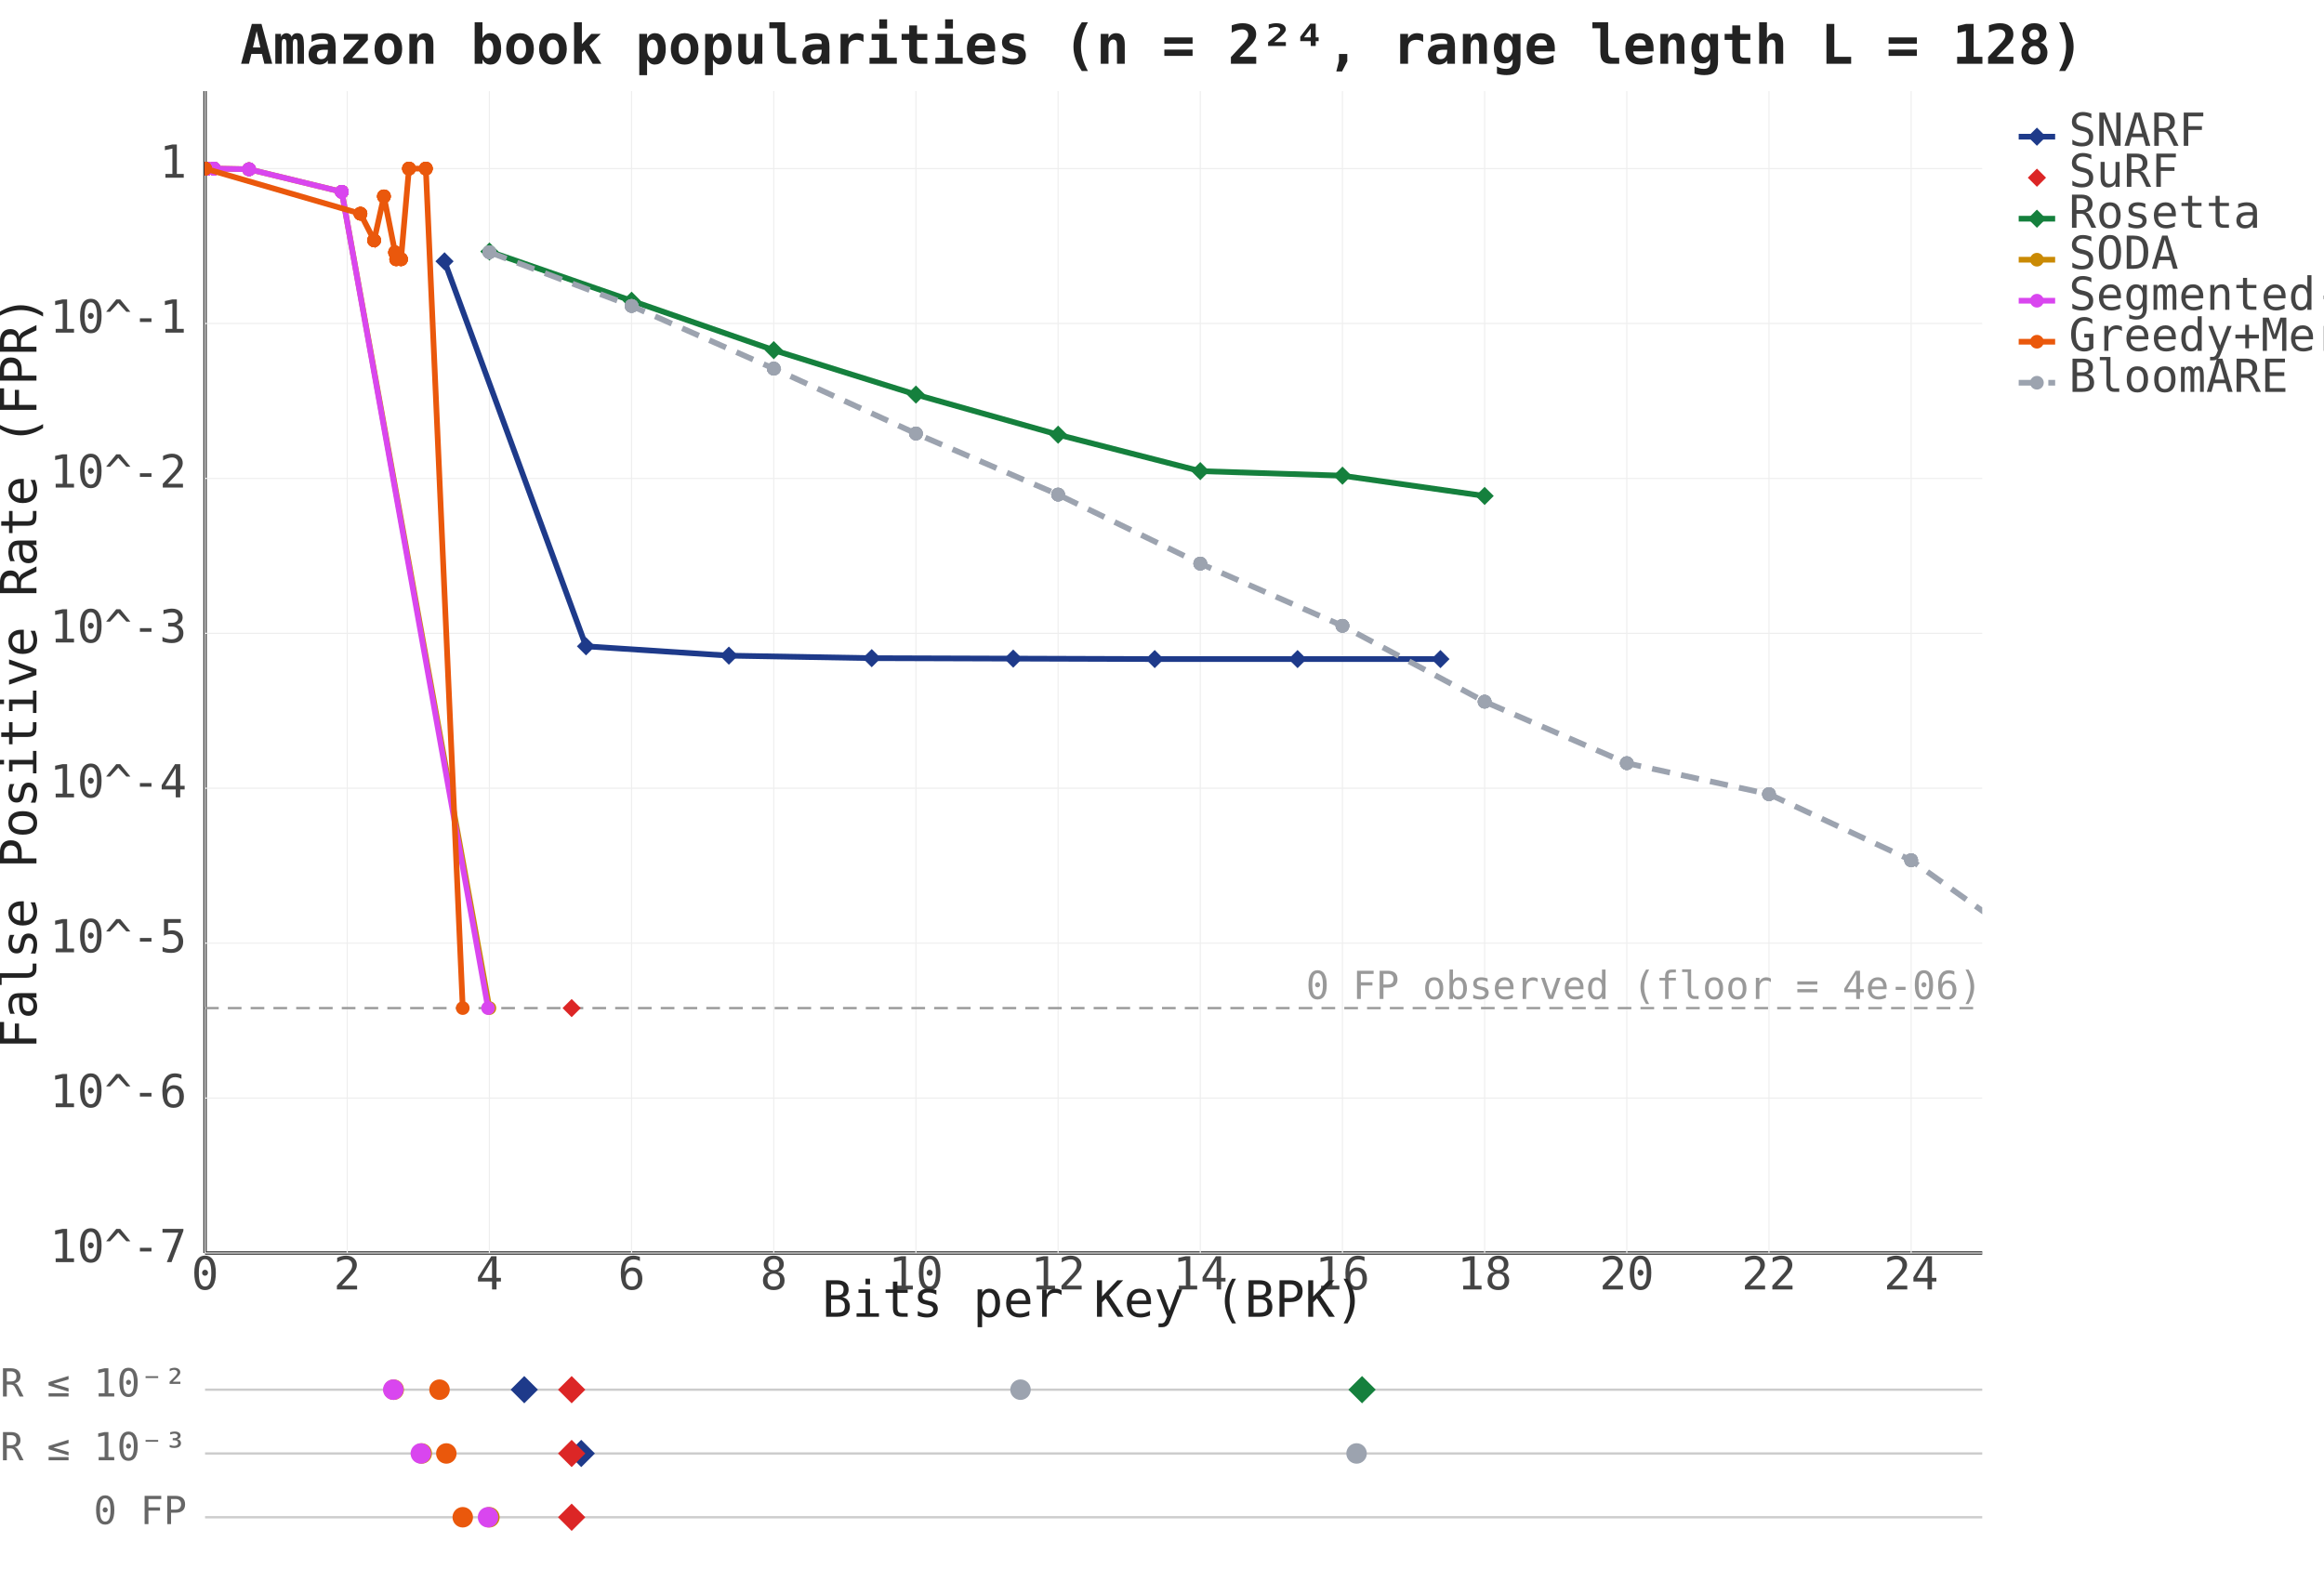
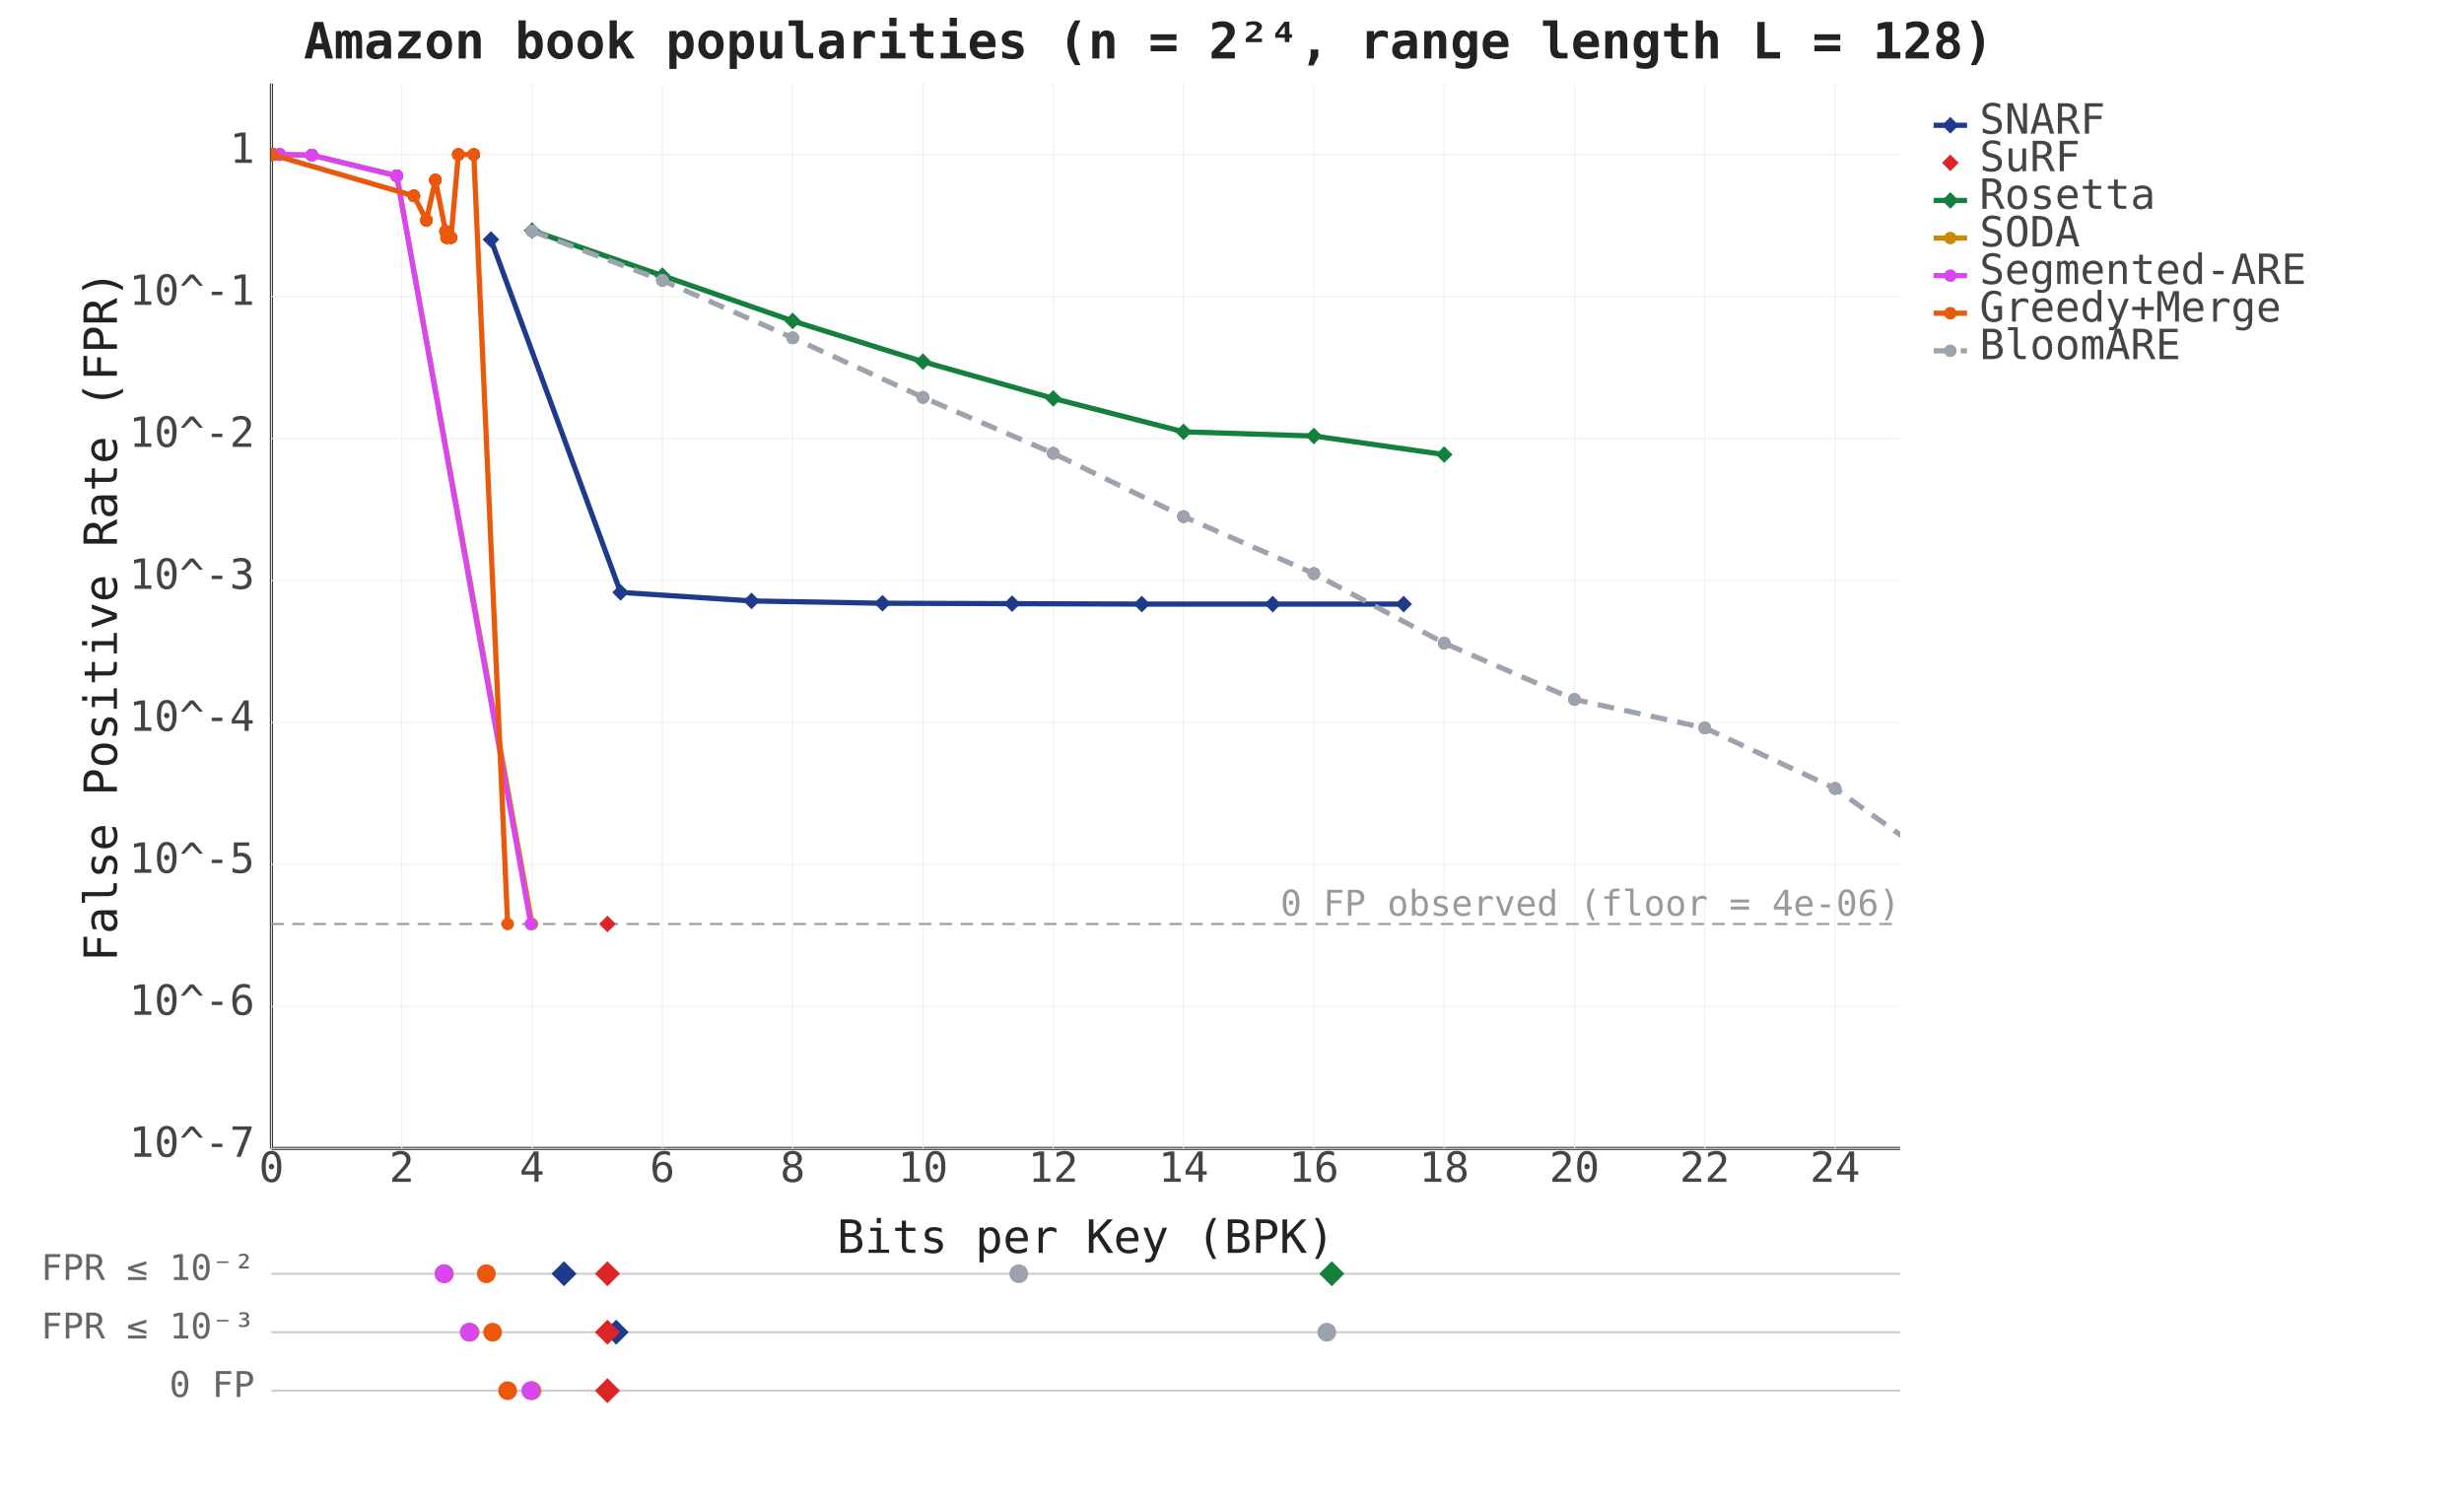
- <svg xmlns="http://www.w3.org/2000/svg" width="1020" height="700" viewBox="0 0 1020 700">
+ <svg xmlns="http://www.w3.org/2000/svg" width="1180" height="720" viewBox="-40 0 1180 720">
  <defs>
    <clipPath id="plot-region">
      <rect x="90.0" y="40.0" width="780.0" height="510.0" />
    </clipPath>
  </defs>
  <style>text{font-family:Menlo,Monaco,monospace;font-size:22px;fill:#222} .axis{stroke:#333;stroke-width:1.5} .grid{stroke:#eee;stroke-width:0.5} .label{font-size:20px;fill:#444}</style>
  <text x="510" y="28" text-anchor="middle" style="font-size:24px;font-weight:bold">Amazon book popularities (n = 2²⁴, range length L = 128)</text>
  <line class="axis" x1="90.0" y1="550.0" x2="870.0" y2="550.0" />
  <line class="axis" x1="90.0" y1="40.0" x2="90.0" y2="550.0" />
  <line class="grid" x1="90.0" y1="550.0" x2="870.0" y2="550.0" />
  <text class="label" x="82.0" y="554.0" text-anchor="end">10^-7</text>
  <line class="grid" x1="90.0" y1="482.0" x2="870.0" y2="482.0" />
  <text class="label" x="82.0" y="486.0" text-anchor="end">10^-6</text>
  <line class="grid" x1="90.0" y1="414.0" x2="870.0" y2="414.0" />
  <text class="label" x="82.0" y="418.0" text-anchor="end">10^-5</text>
  <line class="grid" x1="90.0" y1="346.0" x2="870.0" y2="346.0" />
  <text class="label" x="82.0" y="350.0" text-anchor="end">10^-4</text>
  <line class="grid" x1="90.0" y1="278.0" x2="870.0" y2="278.0" />
  <text class="label" x="82.0" y="282.0" text-anchor="end">10^-3</text>
  <line class="grid" x1="90.0" y1="210.0" x2="870.0" y2="210.0" />
  <text class="label" x="82.0" y="214.0" text-anchor="end">10^-2</text>
  <line class="grid" x1="90.0" y1="142.0" x2="870.0" y2="142.0" />
  <text class="label" x="82.0" y="146.0" text-anchor="end">10^-1</text>
  <line class="grid" x1="90.0" y1="74.0" x2="870.0" y2="74.0" />
  <text class="label" x="82.0" y="78.0" text-anchor="end">1</text>
  <line class="grid" x1="90.0" y1="40.0" x2="90.0" y2="550.0" />
  <text class="label" x="90.0" y="566.0" text-anchor="middle">0</text>
  <line class="grid" x1="152.4" y1="40.0" x2="152.4" y2="550.0" />
  <text class="label" x="152.4" y="566.0" text-anchor="middle">2</text>
  <line class="grid" x1="214.8" y1="40.0" x2="214.8" y2="550.0" />
  <text class="label" x="214.8" y="566.0" text-anchor="middle">4</text>
  <line class="grid" x1="277.2" y1="40.0" x2="277.2" y2="550.0" />
  <text class="label" x="277.2" y="566.0" text-anchor="middle">6</text>
  <line class="grid" x1="339.6" y1="40.0" x2="339.6" y2="550.0" />
  <text class="label" x="339.6" y="566.0" text-anchor="middle">8</text>
  <line class="grid" x1="402.0" y1="40.0" x2="402.0" y2="550.0" />
  <text class="label" x="402.0" y="566.0" text-anchor="middle">10</text>
  <line class="grid" x1="464.4" y1="40.0" x2="464.4" y2="550.0" />
  <text class="label" x="464.4" y="566.0" text-anchor="middle">12</text>
  <line class="grid" x1="526.8" y1="40.0" x2="526.8" y2="550.0" />
  <text class="label" x="526.8" y="566.0" text-anchor="middle">14</text>
  <line class="grid" x1="589.2" y1="40.0" x2="589.2" y2="550.0" />
  <text class="label" x="589.2" y="566.0" text-anchor="middle">16</text>
  <line class="grid" x1="651.6" y1="40.0" x2="651.6" y2="550.0" />
  <text class="label" x="651.6" y="566.0" text-anchor="middle">18</text>
  <line class="grid" x1="714.0" y1="40.0" x2="714.0" y2="550.0" />
  <text class="label" x="714.0" y="566.0" text-anchor="middle">20</text>
  <line class="grid" x1="776.4" y1="40.0" x2="776.4" y2="550.0" />
  <text class="label" x="776.4" y="566.0" text-anchor="middle">22</text>
  <line class="grid" x1="838.8" y1="40.0" x2="838.8" y2="550.0" />
  <text class="label" x="838.8" y="566.0" text-anchor="middle">24</text>
  <line x1="90.0" y1="442.5" x2="870.0" y2="442.5" stroke="#999" stroke-width="1" stroke-dasharray="6,4" />
  <text x="870.0" y="438.5" text-anchor="end" style="font-size:17px;fill:#999">0 FP observed (floor = 4e-06)</text>
  <g clip-path="url(#plot-region)">
    <polyline fill="none" stroke="#1e3a8a" stroke-width="2.5" points="195.1,114.7 257.2,283.7 319.9,287.8 382.6,288.9 444.7,289.1 506.8,289.3 569.5,289.3 632.2,289.3" />
    <polygon points="195.1,110.7 199.1,114.7 195.1,118.7 191.1,114.7" fill="#1e3a8a" />
    <polygon points="257.2,279.7 261.2,283.7 257.2,287.7 253.2,283.7" fill="#1e3a8a" />
    <polygon points="319.9,283.8 323.9,287.8 319.9,291.8 315.9,287.8" fill="#1e3a8a" />
    <polygon points="382.6,284.9 386.6,288.9 382.6,292.9 378.6,288.9" fill="#1e3a8a" />
    <polygon points="444.7,285.1 448.7,289.1 444.7,293.1 440.7,289.1" fill="#1e3a8a" />
    <polygon points="506.8,285.3 510.8,289.3 506.8,293.3 502.8,289.3" fill="#1e3a8a" />
    <polygon points="569.5,285.3 573.5,289.3 569.5,293.3 565.5,289.3" fill="#1e3a8a" />
    <polygon points="632.2,285.3 636.2,289.3 632.2,293.3 628.2,289.3" fill="#1e3a8a" />
    <polygon points="250.9,438.5 254.9,442.5 250.9,446.5 246.9,442.5" fill="#dc2626" />
    <polyline fill="none" stroke="#15803d" stroke-width="2.5" points="214.8,110.4 277.2,132.0 339.6,153.7 402.0,173.2 464.4,190.8 526.8,206.8 589.2,208.8 651.6,217.7" />
    <polygon points="214.8,106.4 218.8,110.4 214.8,114.4 210.8,110.4" fill="#15803d" />
    <polygon points="277.2,128.0 281.2,132.0 277.2,136.0 273.2,132.0" fill="#15803d" />
    <polygon points="339.6,149.7 343.6,153.7 339.6,157.7 335.6,153.7" fill="#15803d" />
    <polygon points="402.0,169.2 406.0,173.2 402.0,177.2 398.0,173.2" fill="#15803d" />
    <polygon points="464.4,186.8 468.4,190.8 464.4,194.8 460.4,190.8" fill="#15803d" />
    <polygon points="526.8,202.8 530.8,206.8 526.8,210.8 522.8,206.8" fill="#15803d" />
    <polygon points="589.2,204.8 593.2,208.8 589.2,212.8 585.2,208.8" fill="#15803d" />
    <polygon points="651.6,213.7 655.6,217.7 651.6,221.7 647.6,217.7" fill="#15803d" />
    <polyline fill="none" stroke="#ca8a04" stroke-width="2.5" points="90.0,74.0 90.0,74.0 90.0,74.0 90.0,74.0 90.0,74.0 90.0,74.0 90.0,74.0 90.0,74.0 90.0,74.0 90.0,74.0 90.0,74.0 90.0,74.0 90.0,74.0 90.0,74.0 90.0,74.0 90.0,74.0 90.0,74.0 90.0,74.0 90.0,74.0 90.0,74.0 90.0,74.0 90.0,74.0 90.0,74.0 90.0,74.0 90.0,74.0 90.1,74.0 90.1,74.0 90.1,74.0 90.1,74.0 90.1,74.0 90.2,74.0 90.2,74.0 90.2,74.0 90.2,74.0 90.2,74.0 91.0,74.0 91.0,74.0 91.0,74.0 91.0,74.0 91.0,74.0 93.9,74.0 93.9,74.0 93.9,74.0 93.9,74.0 93.9,74.0 109.3,74.3 109.3,74.3 109.3,74.3 109.3,74.3 109.3,74.3 150.0,84.2 150.0,84.2 150.0,84.2 150.0,84.2 150.0,84.2 214.8,442.5" />
    <circle cx="90.0" cy="74.0" r="3" fill="#ca8a04" />
    <circle cx="90.0" cy="74.0" r="3" fill="#ca8a04" />
    <circle cx="90.0" cy="74.0" r="3" fill="#ca8a04" />
    <circle cx="90.0" cy="74.0" r="3" fill="#ca8a04" />
    <circle cx="90.0" cy="74.0" r="3" fill="#ca8a04" />
    <circle cx="90.0" cy="74.0" r="3" fill="#ca8a04" />
    <circle cx="90.0" cy="74.0" r="3" fill="#ca8a04" />
    <circle cx="90.0" cy="74.0" r="3" fill="#ca8a04" />
    <circle cx="90.0" cy="74.0" r="3" fill="#ca8a04" />
    <circle cx="90.0" cy="74.0" r="3" fill="#ca8a04" />
    <circle cx="90.0" cy="74.0" r="3" fill="#ca8a04" />
    <circle cx="90.0" cy="74.0" r="3" fill="#ca8a04" />
    <circle cx="90.0" cy="74.0" r="3" fill="#ca8a04" />
    <circle cx="90.0" cy="74.0" r="3" fill="#ca8a04" />
    <circle cx="90.0" cy="74.0" r="3" fill="#ca8a04" />
    <circle cx="90.0" cy="74.0" r="3" fill="#ca8a04" />
    <circle cx="90.0" cy="74.0" r="3" fill="#ca8a04" />
    <circle cx="90.0" cy="74.0" r="3" fill="#ca8a04" />
    <circle cx="90.0" cy="74.0" r="3" fill="#ca8a04" />
    <circle cx="90.0" cy="74.0" r="3" fill="#ca8a04" />
    <circle cx="90.0" cy="74.0" r="3" fill="#ca8a04" />
    <circle cx="90.0" cy="74.0" r="3" fill="#ca8a04" />
    <circle cx="90.0" cy="74.0" r="3" fill="#ca8a04" />
    <circle cx="90.0" cy="74.0" r="3" fill="#ca8a04" />
    <circle cx="90.0" cy="74.0" r="3" fill="#ca8a04" />
    <circle cx="90.1" cy="74.0" r="3" fill="#ca8a04" />
    <circle cx="90.1" cy="74.0" r="3" fill="#ca8a04" />
    <circle cx="90.1" cy="74.0" r="3" fill="#ca8a04" />
    <circle cx="90.1" cy="74.0" r="3" fill="#ca8a04" />
    <circle cx="90.1" cy="74.0" r="3" fill="#ca8a04" />
    <circle cx="90.2" cy="74.0" r="3" fill="#ca8a04" />
    <circle cx="90.2" cy="74.0" r="3" fill="#ca8a04" />
    <circle cx="90.2" cy="74.0" r="3" fill="#ca8a04" />
    <circle cx="90.2" cy="74.0" r="3" fill="#ca8a04" />
    <circle cx="90.2" cy="74.0" r="3" fill="#ca8a04" />
    <circle cx="91.0" cy="74.0" r="3" fill="#ca8a04" />
    <circle cx="91.0" cy="74.0" r="3" fill="#ca8a04" />
    <circle cx="91.0" cy="74.0" r="3" fill="#ca8a04" />
    <circle cx="91.0" cy="74.0" r="3" fill="#ca8a04" />
    <circle cx="91.0" cy="74.0" r="3" fill="#ca8a04" />
    <circle cx="93.9" cy="74.0" r="3" fill="#ca8a04" />
    <circle cx="93.9" cy="74.0" r="3" fill="#ca8a04" />
    <circle cx="93.9" cy="74.0" r="3" fill="#ca8a04" />
    <circle cx="93.9" cy="74.0" r="3" fill="#ca8a04" />
    <circle cx="93.9" cy="74.0" r="3" fill="#ca8a04" />
    <circle cx="109.3" cy="74.3" r="3" fill="#ca8a04" />
    <circle cx="109.3" cy="74.3" r="3" fill="#ca8a04" />
    <circle cx="109.3" cy="74.3" r="3" fill="#ca8a04" />
    <circle cx="109.3" cy="74.3" r="3" fill="#ca8a04" />
    <circle cx="109.3" cy="74.3" r="3" fill="#ca8a04" />
    <circle cx="150.0" cy="84.2" r="3" fill="#ca8a04" />
    <circle cx="150.0" cy="84.2" r="3" fill="#ca8a04" />
    <circle cx="150.0" cy="84.2" r="3" fill="#ca8a04" />
    <circle cx="150.0" cy="84.2" r="3" fill="#ca8a04" />
    <circle cx="150.0" cy="84.2" r="3" fill="#ca8a04" />
    <circle cx="214.8" cy="442.5" r="3" fill="#ca8a04" />
    <polyline fill="none" stroke="#d946ef" stroke-width="2.5" points="90.0,74.0 90.0,74.0 90.0,74.0 90.0,74.0 90.0,74.0 90.0,74.0 90.0,74.0 90.0,74.0 90.0,74.0 90.0,74.0 90.0,74.0 90.0,74.0 90.0,74.0 90.0,74.0 90.0,74.0 90.0,74.0 90.0,74.0 90.0,74.0 90.0,74.0 90.0,74.0 90.0,74.0 90.0,74.0 90.0,74.0 90.0,74.0 90.0,74.0 90.1,74.0 90.1,74.0 90.1,74.0 90.1,74.0 90.1,74.0 90.2,74.0 90.2,74.0 90.2,74.0 90.2,74.0 90.2,74.0 91.0,74.0 91.0,74.0 91.0,74.0 91.0,74.0 91.0,74.0 93.9,74.0 93.9,74.0 93.9,74.0 93.9,74.0 93.9,74.0 109.3,74.3 109.3,74.3 109.3,74.3 109.3,74.3 109.3,74.3 150.0,84.2 150.0,84.2 150.0,84.2 150.0,84.2 150.0,84.2 214.2,442.5" />
    <circle cx="90.0" cy="74.0" r="3" fill="#d946ef" />
    <circle cx="90.0" cy="74.0" r="3" fill="#d946ef" />
    <circle cx="90.0" cy="74.0" r="3" fill="#d946ef" />
    <circle cx="90.0" cy="74.0" r="3" fill="#d946ef" />
    <circle cx="90.0" cy="74.0" r="3" fill="#d946ef" />
    <circle cx="90.0" cy="74.0" r="3" fill="#d946ef" />
    <circle cx="90.0" cy="74.0" r="3" fill="#d946ef" />
    <circle cx="90.0" cy="74.0" r="3" fill="#d946ef" />
    <circle cx="90.0" cy="74.0" r="3" fill="#d946ef" />
    <circle cx="90.0" cy="74.0" r="3" fill="#d946ef" />
    <circle cx="90.0" cy="74.0" r="3" fill="#d946ef" />
    <circle cx="90.0" cy="74.0" r="3" fill="#d946ef" />
    <circle cx="90.0" cy="74.0" r="3" fill="#d946ef" />
    <circle cx="90.0" cy="74.0" r="3" fill="#d946ef" />
    <circle cx="90.0" cy="74.0" r="3" fill="#d946ef" />
    <circle cx="90.0" cy="74.0" r="3" fill="#d946ef" />
    <circle cx="90.0" cy="74.0" r="3" fill="#d946ef" />
    <circle cx="90.0" cy="74.0" r="3" fill="#d946ef" />
    <circle cx="90.0" cy="74.0" r="3" fill="#d946ef" />
    <circle cx="90.0" cy="74.0" r="3" fill="#d946ef" />
    <circle cx="90.0" cy="74.0" r="3" fill="#d946ef" />
    <circle cx="90.0" cy="74.0" r="3" fill="#d946ef" />
    <circle cx="90.0" cy="74.0" r="3" fill="#d946ef" />
    <circle cx="90.0" cy="74.0" r="3" fill="#d946ef" />
    <circle cx="90.0" cy="74.0" r="3" fill="#d946ef" />
    <circle cx="90.1" cy="74.0" r="3" fill="#d946ef" />
    <circle cx="90.1" cy="74.0" r="3" fill="#d946ef" />
    <circle cx="90.1" cy="74.0" r="3" fill="#d946ef" />
    <circle cx="90.1" cy="74.0" r="3" fill="#d946ef" />
    <circle cx="90.1" cy="74.0" r="3" fill="#d946ef" />
    <circle cx="90.2" cy="74.0" r="3" fill="#d946ef" />
    <circle cx="90.2" cy="74.0" r="3" fill="#d946ef" />
    <circle cx="90.2" cy="74.0" r="3" fill="#d946ef" />
    <circle cx="90.2" cy="74.0" r="3" fill="#d946ef" />
    <circle cx="90.2" cy="74.0" r="3" fill="#d946ef" />
    <circle cx="91.0" cy="74.0" r="3" fill="#d946ef" />
    <circle cx="91.0" cy="74.0" r="3" fill="#d946ef" />
    <circle cx="91.0" cy="74.0" r="3" fill="#d946ef" />
    <circle cx="91.0" cy="74.0" r="3" fill="#d946ef" />
    <circle cx="91.0" cy="74.0" r="3" fill="#d946ef" />
    <circle cx="93.9" cy="74.0" r="3" fill="#d946ef" />
    <circle cx="93.9" cy="74.0" r="3" fill="#d946ef" />
    <circle cx="93.9" cy="74.0" r="3" fill="#d946ef" />
    <circle cx="93.9" cy="74.0" r="3" fill="#d946ef" />
    <circle cx="93.9" cy="74.0" r="3" fill="#d946ef" />
    <circle cx="109.3" cy="74.3" r="3" fill="#d946ef" />
    <circle cx="109.3" cy="74.3" r="3" fill="#d946ef" />
    <circle cx="109.3" cy="74.3" r="3" fill="#d946ef" />
    <circle cx="109.3" cy="74.3" r="3" fill="#d946ef" />
    <circle cx="109.3" cy="74.3" r="3" fill="#d946ef" />
    <circle cx="150.0" cy="84.2" r="3" fill="#d946ef" />
    <circle cx="150.0" cy="84.2" r="3" fill="#d946ef" />
    <circle cx="150.0" cy="84.2" r="3" fill="#d946ef" />
    <circle cx="150.0" cy="84.2" r="3" fill="#d946ef" />
    <circle cx="150.0" cy="84.2" r="3" fill="#d946ef" />
    <circle cx="214.2" cy="442.5" r="3" fill="#d946ef" />
    <polyline fill="none" stroke="#ea580c" stroke-width="2.5" points="90.0,74.0 90.0,74.0 90.0,74.0 90.0,74.0 90.0,74.0 158.2,93.8 158.2,93.8 158.2,93.8 158.2,93.8 158.2,93.8 164.2,105.5 164.2,105.5 164.2,105.5 164.2,105.5 164.2,105.5 168.5,86.2 168.5,86.2 168.5,86.2 168.5,86.2 168.5,86.2 173.4,110.8 173.4,110.8 173.4,110.8 173.4,110.8 173.4,110.8 173.9,113.8 173.9,113.8 173.9,113.8 173.9,113.8 173.9,113.8 176.0,113.8 176.0,113.8 176.0,113.8 176.0,113.8 176.0,113.8 179.5,74.0 179.5,74.0 179.5,74.0 179.5,74.0 179.5,74.0 186.9,74.0 186.9,74.0 186.9,74.0 186.9,74.0 186.9,74.0 203.1,442.5" />
    <circle cx="90.0" cy="74.0" r="3" fill="#ea580c" />
    <circle cx="90.0" cy="74.0" r="3" fill="#ea580c" />
    <circle cx="90.0" cy="74.0" r="3" fill="#ea580c" />
    <circle cx="90.0" cy="74.0" r="3" fill="#ea580c" />
    <circle cx="90.0" cy="74.0" r="3" fill="#ea580c" />
    <circle cx="158.2" cy="93.8" r="3" fill="#ea580c" />
    <circle cx="158.2" cy="93.8" r="3" fill="#ea580c" />
    <circle cx="158.2" cy="93.8" r="3" fill="#ea580c" />
    <circle cx="158.2" cy="93.8" r="3" fill="#ea580c" />
    <circle cx="158.2" cy="93.8" r="3" fill="#ea580c" />
    <circle cx="164.2" cy="105.5" r="3" fill="#ea580c" />
    <circle cx="164.2" cy="105.5" r="3" fill="#ea580c" />
    <circle cx="164.2" cy="105.5" r="3" fill="#ea580c" />
    <circle cx="164.2" cy="105.5" r="3" fill="#ea580c" />
    <circle cx="164.2" cy="105.5" r="3" fill="#ea580c" />
    <circle cx="168.5" cy="86.2" r="3" fill="#ea580c" />
    <circle cx="168.5" cy="86.2" r="3" fill="#ea580c" />
    <circle cx="168.5" cy="86.2" r="3" fill="#ea580c" />
    <circle cx="168.5" cy="86.2" r="3" fill="#ea580c" />
    <circle cx="168.5" cy="86.2" r="3" fill="#ea580c" />
    <circle cx="173.4" cy="110.8" r="3" fill="#ea580c" />
    <circle cx="173.4" cy="110.8" r="3" fill="#ea580c" />
    <circle cx="173.4" cy="110.8" r="3" fill="#ea580c" />
    <circle cx="173.4" cy="110.8" r="3" fill="#ea580c" />
    <circle cx="173.4" cy="110.8" r="3" fill="#ea580c" />
    <circle cx="173.9" cy="113.8" r="3" fill="#ea580c" />
    <circle cx="173.9" cy="113.8" r="3" fill="#ea580c" />
    <circle cx="173.9" cy="113.8" r="3" fill="#ea580c" />
    <circle cx="173.9" cy="113.8" r="3" fill="#ea580c" />
    <circle cx="173.9" cy="113.8" r="3" fill="#ea580c" />
    <circle cx="176.0" cy="113.8" r="3" fill="#ea580c" />
    <circle cx="176.0" cy="113.8" r="3" fill="#ea580c" />
    <circle cx="176.0" cy="113.8" r="3" fill="#ea580c" />
    <circle cx="176.0" cy="113.8" r="3" fill="#ea580c" />
    <circle cx="176.0" cy="113.8" r="3" fill="#ea580c" />
    <circle cx="179.5" cy="74.0" r="3" fill="#ea580c" />
    <circle cx="179.5" cy="74.0" r="3" fill="#ea580c" />
    <circle cx="179.5" cy="74.0" r="3" fill="#ea580c" />
    <circle cx="179.5" cy="74.0" r="3" fill="#ea580c" />
    <circle cx="179.5" cy="74.0" r="3" fill="#ea580c" />
    <circle cx="186.9" cy="74.0" r="3" fill="#ea580c" />
    <circle cx="186.9" cy="74.0" r="3" fill="#ea580c" />
    <circle cx="186.9" cy="74.0" r="3" fill="#ea580c" />
    <circle cx="186.9" cy="74.0" r="3" fill="#ea580c" />
    <circle cx="186.9" cy="74.0" r="3" fill="#ea580c" />
    <circle cx="203.1" cy="442.5" r="3" fill="#ea580c" />
    <polyline fill="none" stroke="#9ca3af" stroke-width="2.5" stroke-dasharray="8,5" points="214.8,110.7 214.8,110.7 214.8,110.7 214.8,110.7 214.8,110.7 277.2,134.3 277.2,134.3 277.2,134.3 277.2,134.3 277.2,134.3 339.6,161.8 339.6,161.8 339.6,161.8 339.6,161.8 339.6,161.8 402.0,190.3 402.0,190.3 402.0,190.3 402.0,190.3 402.0,190.3 464.4,217.1 464.4,217.1 464.4,217.1 464.4,217.1 464.4,217.1 526.8,247.4 526.8,247.4 526.8,247.4 526.8,247.4 526.8,247.4 589.2,274.7 589.2,274.7 589.2,274.7 589.2,274.7 589.2,274.7 651.6,308.0 651.6,308.0 651.6,308.0 651.6,308.0 651.6,308.0 714.0,335.0 714.0,335.0 714.0,335.0 714.0,335.0 714.0,335.0 776.4,348.6 776.4,348.6 776.4,348.6 776.4,348.6 776.4,348.6 838.8,377.6 838.8,377.6 838.8,377.6 838.8,377.6 838.8,377.6 901.2,422.0 901.2,422.0 901.2,422.0 901.2,422.0 901.2,422.0" />
    <circle cx="214.8" cy="110.7" r="3" fill="#9ca3af" />
    <circle cx="214.8" cy="110.7" r="3" fill="#9ca3af" />
    <circle cx="214.8" cy="110.7" r="3" fill="#9ca3af" />
    <circle cx="214.8" cy="110.7" r="3" fill="#9ca3af" />
    <circle cx="214.8" cy="110.7" r="3" fill="#9ca3af" />
    <circle cx="277.2" cy="134.3" r="3" fill="#9ca3af" />
    <circle cx="277.2" cy="134.3" r="3" fill="#9ca3af" />
    <circle cx="277.2" cy="134.3" r="3" fill="#9ca3af" />
    <circle cx="277.2" cy="134.3" r="3" fill="#9ca3af" />
    <circle cx="277.2" cy="134.3" r="3" fill="#9ca3af" />
    <circle cx="339.6" cy="161.8" r="3" fill="#9ca3af" />
    <circle cx="339.6" cy="161.8" r="3" fill="#9ca3af" />
    <circle cx="339.6" cy="161.8" r="3" fill="#9ca3af" />
    <circle cx="339.6" cy="161.8" r="3" fill="#9ca3af" />
    <circle cx="339.6" cy="161.8" r="3" fill="#9ca3af" />
    <circle cx="402.0" cy="190.3" r="3" fill="#9ca3af" />
    <circle cx="402.0" cy="190.3" r="3" fill="#9ca3af" />
    <circle cx="402.0" cy="190.3" r="3" fill="#9ca3af" />
    <circle cx="402.0" cy="190.3" r="3" fill="#9ca3af" />
    <circle cx="402.0" cy="190.3" r="3" fill="#9ca3af" />
    <circle cx="464.4" cy="217.1" r="3" fill="#9ca3af" />
    <circle cx="464.4" cy="217.1" r="3" fill="#9ca3af" />
    <circle cx="464.4" cy="217.1" r="3" fill="#9ca3af" />
    <circle cx="464.4" cy="217.1" r="3" fill="#9ca3af" />
    <circle cx="464.4" cy="217.1" r="3" fill="#9ca3af" />
    <circle cx="526.8" cy="247.4" r="3" fill="#9ca3af" />
    <circle cx="526.8" cy="247.4" r="3" fill="#9ca3af" />
    <circle cx="526.8" cy="247.4" r="3" fill="#9ca3af" />
    <circle cx="526.8" cy="247.4" r="3" fill="#9ca3af" />
    <circle cx="526.8" cy="247.4" r="3" fill="#9ca3af" />
    <circle cx="589.2" cy="274.7" r="3" fill="#9ca3af" />
    <circle cx="589.2" cy="274.7" r="3" fill="#9ca3af" />
    <circle cx="589.2" cy="274.7" r="3" fill="#9ca3af" />
    <circle cx="589.2" cy="274.7" r="3" fill="#9ca3af" />
    <circle cx="589.2" cy="274.7" r="3" fill="#9ca3af" />
    <circle cx="651.6" cy="308.0" r="3" fill="#9ca3af" />
    <circle cx="651.6" cy="308.0" r="3" fill="#9ca3af" />
    <circle cx="651.6" cy="308.0" r="3" fill="#9ca3af" />
    <circle cx="651.6" cy="308.0" r="3" fill="#9ca3af" />
    <circle cx="651.6" cy="308.0" r="3" fill="#9ca3af" />
    <circle cx="714.0" cy="335.0" r="3" fill="#9ca3af" />
    <circle cx="714.0" cy="335.0" r="3" fill="#9ca3af" />
    <circle cx="714.0" cy="335.0" r="3" fill="#9ca3af" />
    <circle cx="714.0" cy="335.0" r="3" fill="#9ca3af" />
    <circle cx="714.0" cy="335.0" r="3" fill="#9ca3af" />
    <circle cx="776.4" cy="348.6" r="3" fill="#9ca3af" />
    <circle cx="776.4" cy="348.6" r="3" fill="#9ca3af" />
    <circle cx="776.4" cy="348.6" r="3" fill="#9ca3af" />
    <circle cx="776.4" cy="348.6" r="3" fill="#9ca3af" />
    <circle cx="776.4" cy="348.6" r="3" fill="#9ca3af" />
    <circle cx="838.8" cy="377.6" r="3" fill="#9ca3af" />
    <circle cx="838.8" cy="377.6" r="3" fill="#9ca3af" />
    <circle cx="838.8" cy="377.6" r="3" fill="#9ca3af" />
    <circle cx="838.8" cy="377.6" r="3" fill="#9ca3af" />
    <circle cx="838.8" cy="377.6" r="3" fill="#9ca3af" />
    <circle cx="901.2" cy="422.0" r="3" fill="#9ca3af" />
    <circle cx="901.2" cy="422.0" r="3" fill="#9ca3af" />
    <circle cx="901.2" cy="422.0" r="3" fill="#9ca3af" />
    <circle cx="901.2" cy="422.0" r="3" fill="#9ca3af" />
    <circle cx="901.2" cy="422.0" r="3" fill="#9ca3af" />
  </g>
  <line x1="886" y1="60" x2="902" y2="60" stroke="#1e3a8a" stroke-width="2.5" />
  <polygon points="894.0,56.0 898.0,60.0 894.0,64.0 890.0,60.0" fill="#1e3a8a" />
  <text class="label" x="908" y="64">SNARF</text>
  <polygon points="894.0,74.0 898.0,78.0 894.0,82.0 890.0,78.0" fill="#dc2626" />
  <text class="label" x="908" y="82">SuRF</text>
  <line x1="886" y1="96" x2="902" y2="96" stroke="#15803d" stroke-width="2.5" />
  <polygon points="894.0,92.0 898.0,96.0 894.0,100.0 890.0,96.0" fill="#15803d" />
  <text class="label" x="908" y="100">Rosetta</text>
  <line x1="886" y1="114" x2="902" y2="114" stroke="#ca8a04" stroke-width="2.5" />
  <circle cx="894.0" cy="114.0" r="3" fill="#ca8a04" />
  <text class="label" x="908" y="118">SODA</text>
  <line x1="886" y1="132" x2="902" y2="132" stroke="#d946ef" stroke-width="2.5" />
  <circle cx="894.0" cy="132.0" r="3" fill="#d946ef" />
  <text class="label" x="908" y="136">Segmented-ARE</text>
  <line x1="886" y1="150" x2="902" y2="150" stroke="#ea580c" stroke-width="2.5" />
  <circle cx="894.0" cy="150.0" r="3" fill="#ea580c" />
  <text class="label" x="908" y="154">Greedy+Merge</text>
  <line x1="886" y1="168" x2="902" y2="168" stroke="#9ca3af" stroke-width="2.5" stroke-dasharray="8,5" />
  <circle cx="894.0" cy="168.0" r="3" fill="#9ca3af" />
  <text class="label" x="908" y="172">BloomARE</text>
-   <text x="480" y="578" text-anchor="middle">Bits per Key (BPK)</text>
+   <text x="480" y="600" text-anchor="middle">Bits per Key (BPK)</text>
  <text transform="translate(16,295) rotate(-90)" text-anchor="middle">False Positive Rate (FPR)</text>
  <line x1="90.0" y1="610.0" x2="870.0" y2="610.0" stroke="#ccc" stroke-width="1" />
  <text x="82.0" y="613.0" text-anchor="end" style="font-size:17px;fill:#666">FPR ≤ 10⁻²</text>
  <g transform="translate(230.1,610.0) scale(1.5) translate(-230.1,-610.0)">
    <polygon points="230.1,606.0 234.1,610.0 230.1,614.0 226.1,610.0" fill="#1e3a8a" />
  </g>
  <g transform="translate(250.9,610.0) scale(1.5) translate(-250.9,-610.0)">
    <polygon points="250.9,606.0 254.9,610.0 250.9,614.0 246.9,610.0" fill="#dc2626" />
  </g>
  <g transform="translate(597.8,610.0) scale(1.5) translate(-597.8,-610.0)">
    <polygon points="597.8,606.0 601.8,610.0 597.8,614.0 593.8,610.0" fill="#15803d" />
  </g>
  <g transform="translate(172.8,610.0) scale(1.5) translate(-172.8,-610.0)">
    <circle cx="172.8" cy="610.0" r="3" fill="#ca8a04" />
  </g>
  <g transform="translate(172.6,610.0) scale(1.5) translate(-172.6,-610.0)">
    <circle cx="172.6" cy="610.0" r="3" fill="#d946ef" />
  </g>
  <g transform="translate(192.9,610.0) scale(1.5) translate(-192.9,-610.0)">
    <circle cx="192.9" cy="610.0" r="3" fill="#ea580c" />
  </g>
  <g transform="translate(447.9,610.0) scale(1.5) translate(-447.9,-610.0)">
    <circle cx="447.9" cy="610.0" r="3" fill="#9ca3af" />
  </g>
  <line x1="90.0" y1="638.0" x2="870.0" y2="638.0" stroke="#ccc" stroke-width="1" />
  <text x="82.0" y="641.0" text-anchor="end" style="font-size:17px;fill:#666">FPR ≤ 10⁻³</text>
  <g transform="translate(255.1,638.0) scale(1.5) translate(-255.1,-638.0)">
    <polygon points="255.1,634.0 259.1,638.0 255.1,642.0 251.1,638.0" fill="#1e3a8a" />
  </g>
  <g transform="translate(250.9,638.0) scale(1.5) translate(-250.9,-638.0)">
    <polygon points="250.9,634.0 254.9,638.0 250.9,642.0 246.9,638.0" fill="#dc2626" />
  </g>
  <g transform="translate(185.1,638.0) scale(1.5) translate(-185.1,-638.0)">
    <circle cx="185.1" cy="638.0" r="3" fill="#ca8a04" />
  </g>
  <g transform="translate(184.7,638.0) scale(1.5) translate(-184.7,-638.0)">
    <circle cx="184.7" cy="638.0" r="3" fill="#d946ef" />
  </g>
  <g transform="translate(195.9,638.0) scale(1.5) translate(-195.9,-638.0)">
    <circle cx="195.9" cy="638.0" r="3" fill="#ea580c" />
  </g>
  <g transform="translate(595.4,638.0) scale(1.5) translate(-595.4,-638.0)">
    <circle cx="595.4" cy="638.0" r="3" fill="#9ca3af" />
  </g>
  <line x1="90.0" y1="666.0" x2="870.0" y2="666.0" stroke="#ccc" stroke-width="1" />
  <text x="82.0" y="669.0" text-anchor="end" style="font-size:17px;fill:#666">0 FP</text>
  <g transform="translate(250.9,666.0) scale(1.5) translate(-250.9,-666.0)">
    <polygon points="250.9,662.0 254.9,666.0 250.9,670.0 246.9,666.0" fill="#dc2626" />
  </g>
  <g transform="translate(214.8,666.0) scale(1.5) translate(-214.8,-666.0)">
    <circle cx="214.8" cy="666.0" r="3" fill="#ca8a04" />
  </g>
  <g transform="translate(214.2,666.0) scale(1.5) translate(-214.2,-666.0)">
    <circle cx="214.2" cy="666.0" r="3" fill="#d946ef" />
  </g>
  <g transform="translate(203.1,666.0) scale(1.5) translate(-203.1,-666.0)">
    <circle cx="203.1" cy="666.0" r="3" fill="#ea580c" />
  </g>
</svg>
